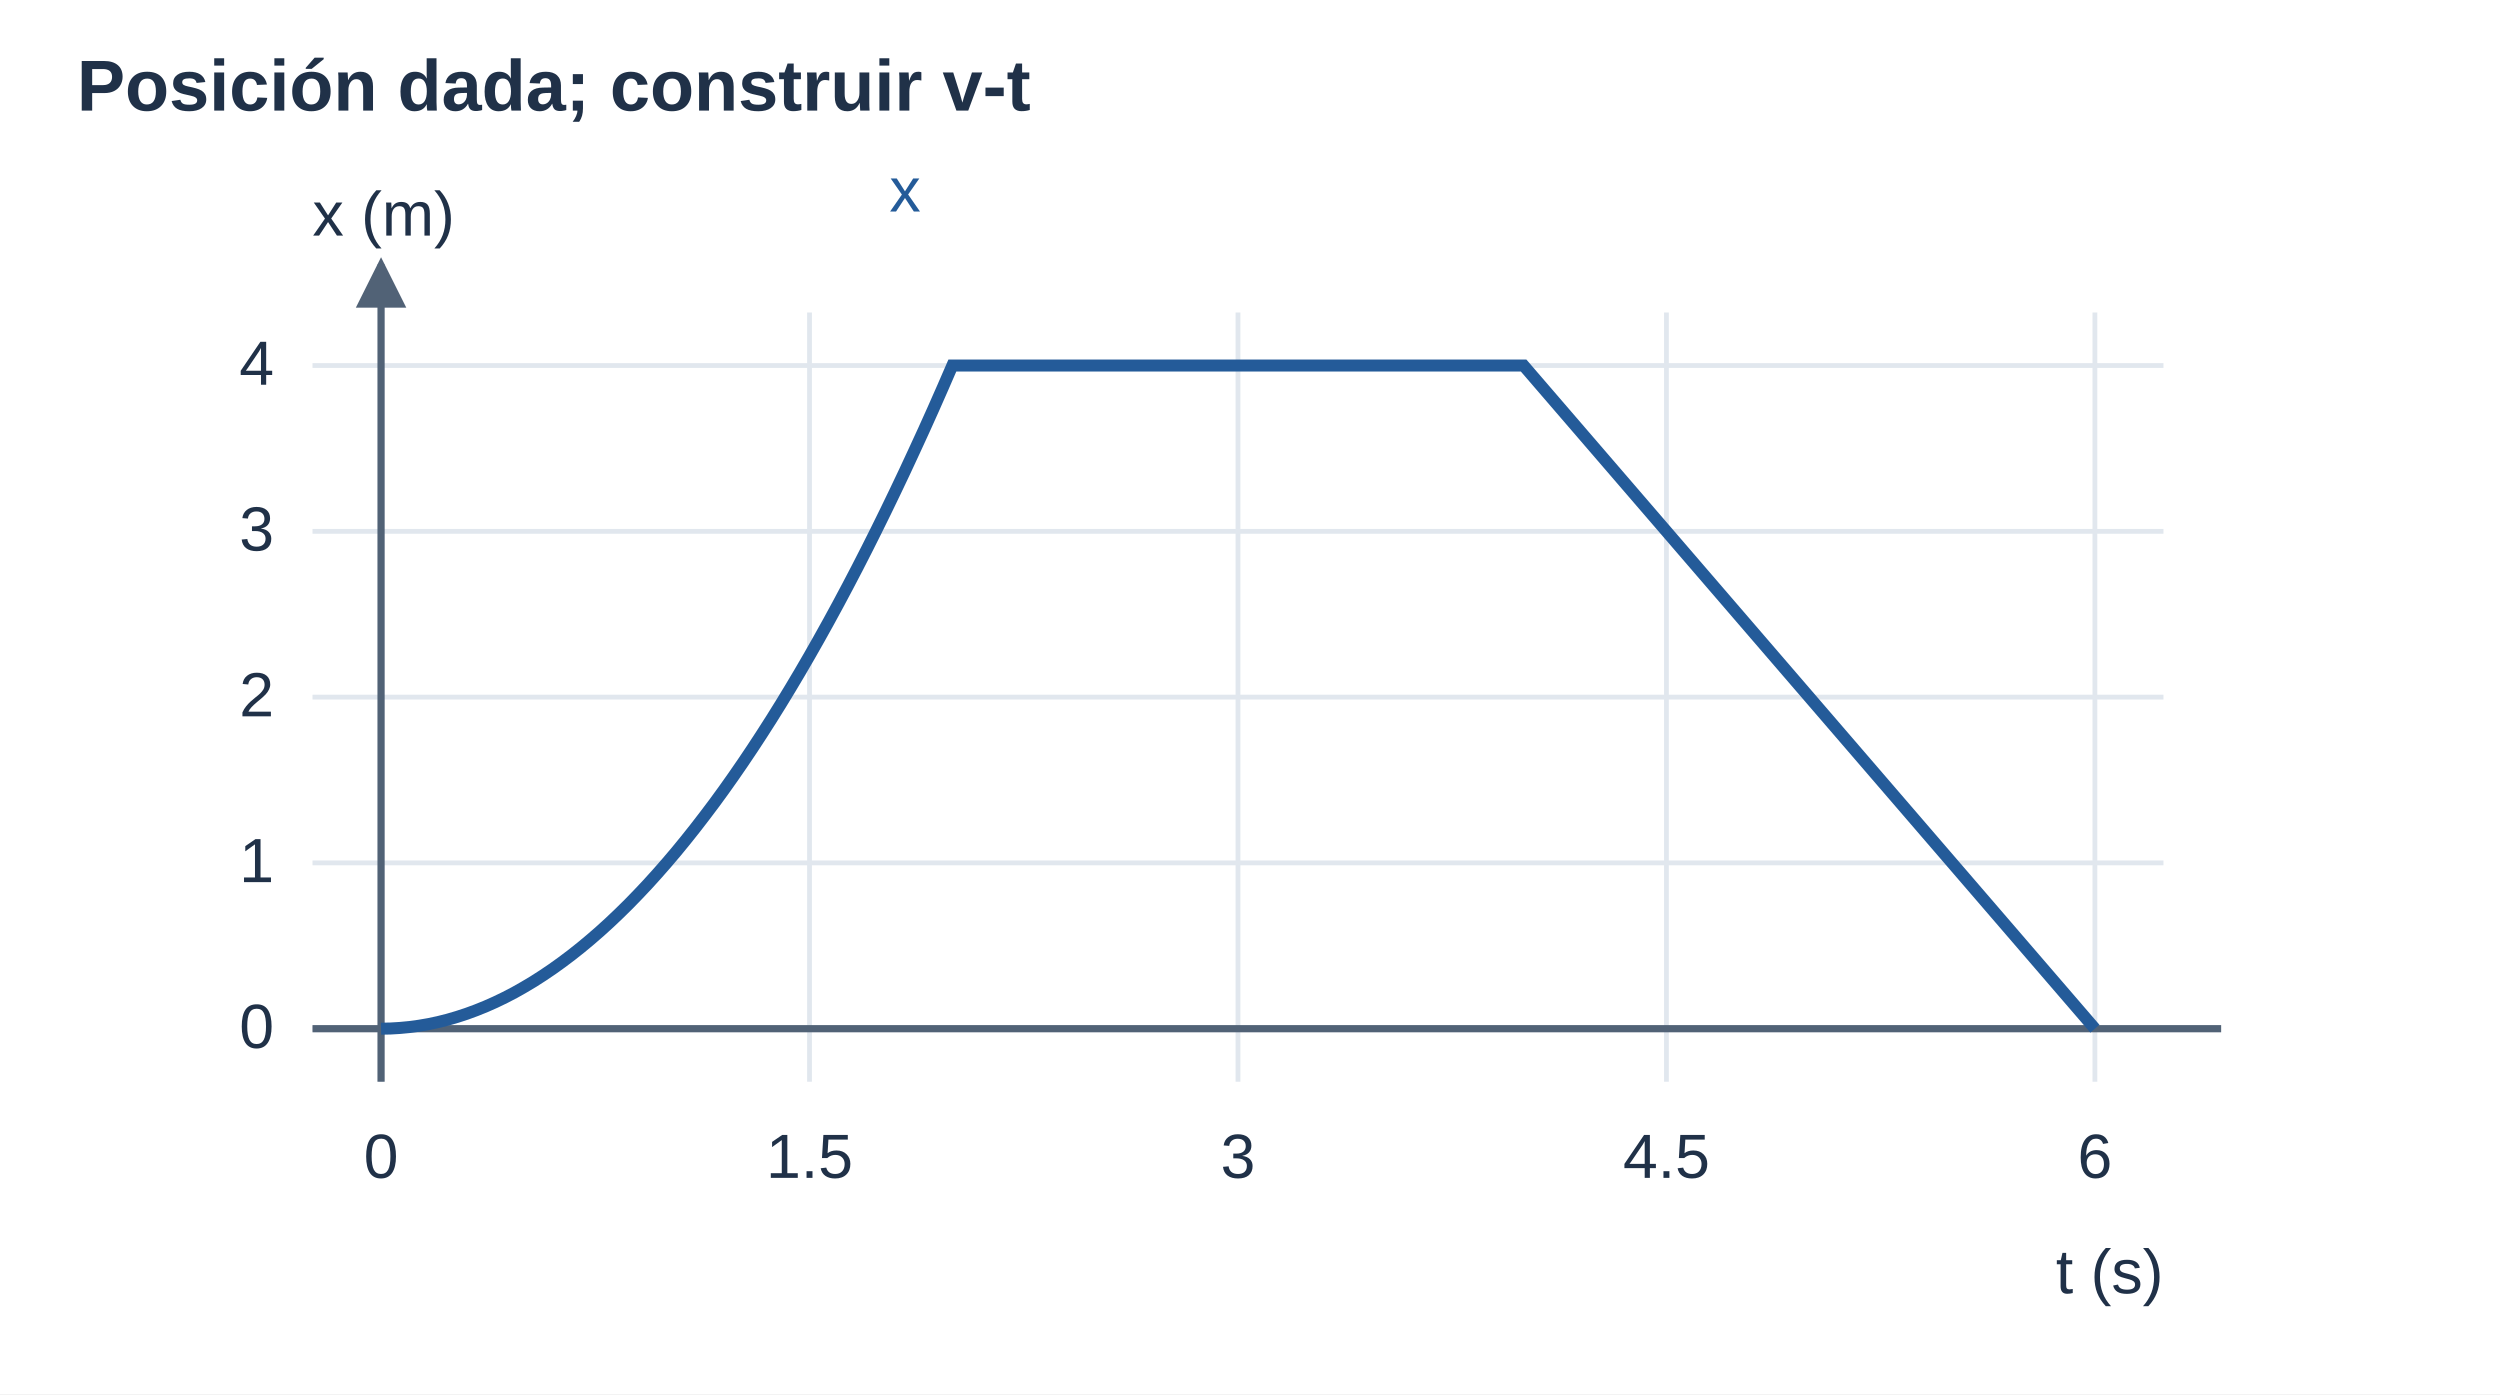
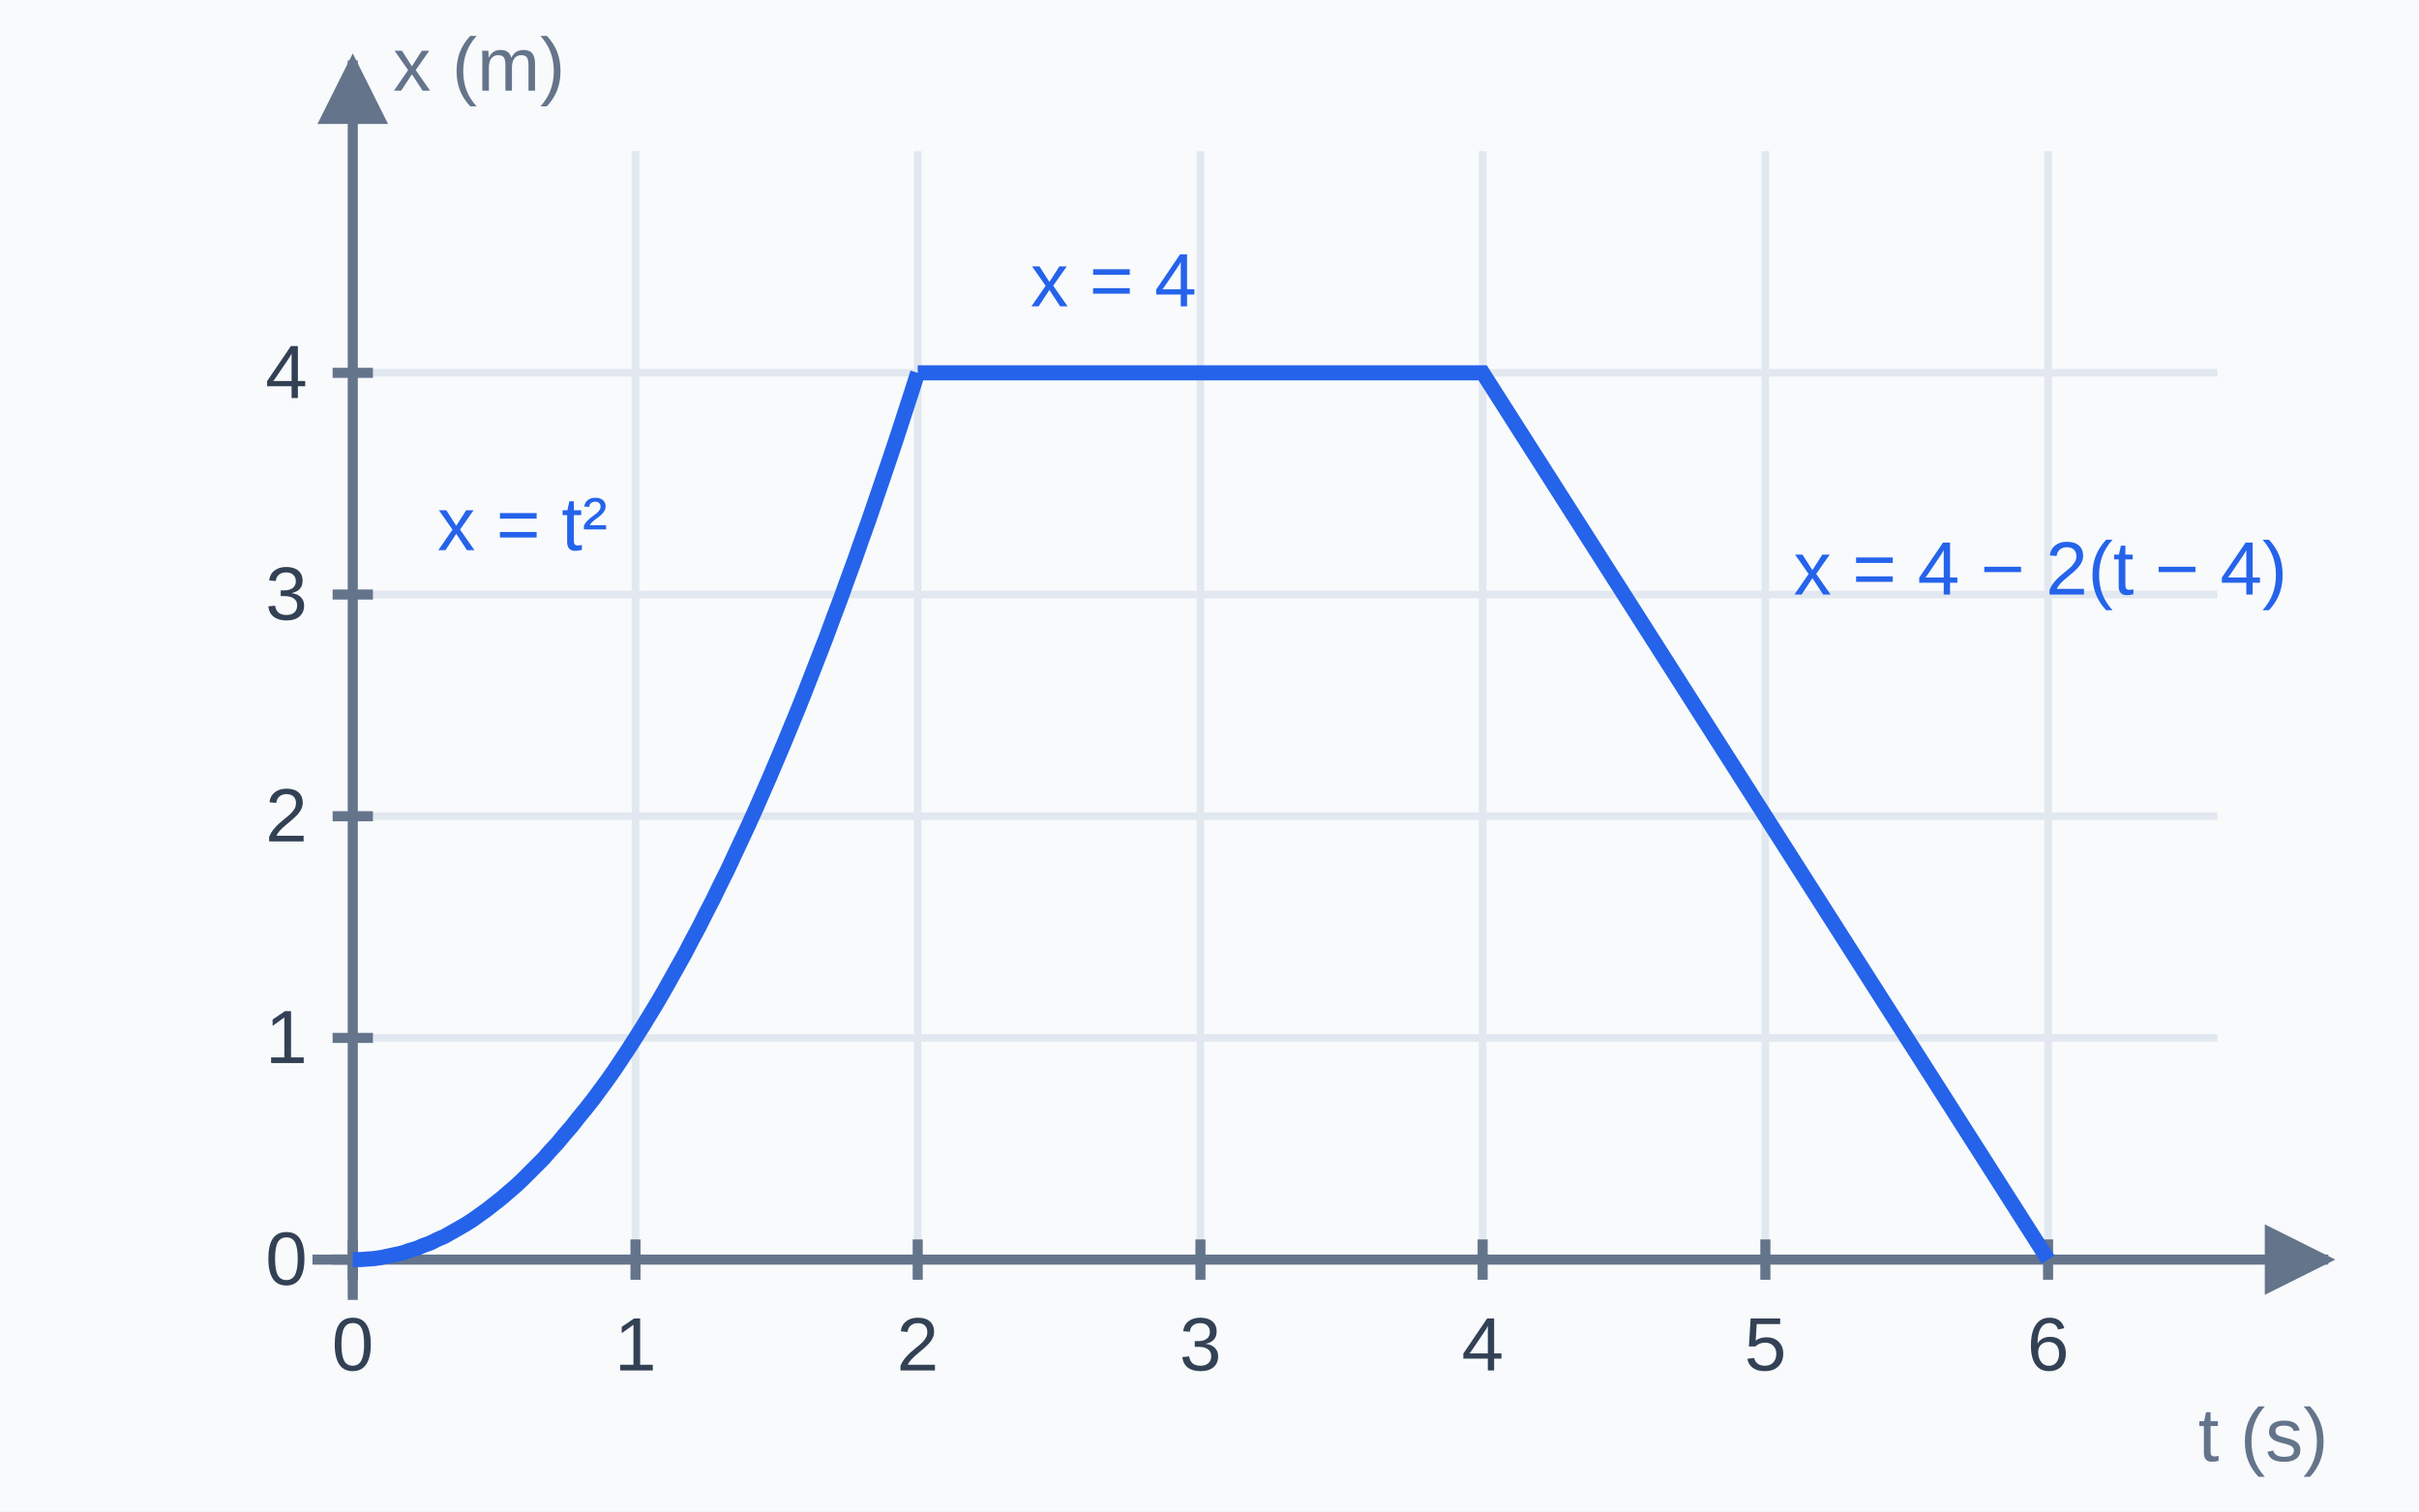
- <svg xmlns="http://www.w3.org/2000/svg" viewBox="0 0 520 290" role="img" aria-labelledby="title desc" style="max-width:100%;height:auto">
+ <svg xmlns="http://www.w3.org/2000/svg" viewBox="0 0 480 300" role="img" aria-labelledby="title desc">
  <defs>
-     <marker id="arrow" markerWidth="7" markerHeight="7" refX="6" refY="3.5" orient="auto-start-reverse">
-       <path d="M0 0 L7 3.5 L0 7Z" fill="context-stroke" />
+     <marker id="a-axis" viewBox="0 0 10 10" refX="9" refY="5" markerWidth="7" markerHeight="7" orient="auto-start-reverse">
+       <path d="M0 0 L10 5 L0 10 Z" fill="#64748b" />
+     </marker>
+     <marker id="a-blue" viewBox="0 0 10 10" refX="9" refY="5" markerWidth="7" markerHeight="7" orient="auto-start-reverse">
+       <path d="M0 0 L10 5 L0 10 Z" fill="#2563eb" />
+     </marker>
+     <marker id="a-amber" viewBox="0 0 10 10" refX="9" refY="5" markerWidth="7" markerHeight="7" orient="auto-start-reverse">
+       <path d="M0 0 L10 5 L0 10 Z" fill="#d97706" />
+     </marker>
+     <marker id="a-green" viewBox="0 0 10 10" refX="9" refY="5" markerWidth="7" markerHeight="7" orient="auto-start-reverse">
+       <path d="M0 0 L10 5 L0 10 Z" fill="#16a34a" />
+     </marker>
+     <marker id="a-red" viewBox="0 0 10 10" refX="9" refY="5" markerWidth="7" markerHeight="7" orient="auto-start-reverse">
+       <path d="M0 0 L10 5 L0 10 Z" fill="#dc2626" />
+     </marker>
+     <marker id="a-grey" viewBox="0 0 10 10" refX="9" refY="5" markerWidth="7" markerHeight="7" orient="auto-start-reverse">
+       <path d="M0 0 L10 5 L0 10 Z" fill="#94a3b8" />
    </marker>
  </defs>
-   <rect width="100%" height="100%" fill="white" />
-   <g font-family="Arial,sans-serif" font-size="13" fill="#203148">
-     <text x="16" y="23" font-size="15" font-weight="bold">Posición dada; construir v-t</text>
-     <path d="M79.26 65V225 M65 213.97H450" stroke="#e1e7ee" fill="none" />
-     <text x="79.26" y="245" text-anchor="middle">0</text>
-     <text x="57" y="217.97" text-anchor="end">0</text>
-     <path d="M168.38 65V225 M65 179.48H450" stroke="#e1e7ee" fill="none" />
-     <text x="168.38" y="245" text-anchor="middle">1.5</text>
-     <text x="57" y="183.48" text-anchor="end">1</text>
-     <path d="M257.50 65V225 M65 145.00H450" stroke="#e1e7ee" fill="none" />
-     <text x="257.50" y="245" text-anchor="middle">3</text>
-     <text x="57" y="149.00" text-anchor="end">2</text>
-     <path d="M346.62 65V225 M65 110.52H450" stroke="#e1e7ee" fill="none" />
-     <text x="346.62" y="245" text-anchor="middle">4.5</text>
-     <text x="57" y="114.52" text-anchor="end">3</text>
-     <path d="M435.74 65V225 M65 76.03H450" stroke="#e1e7ee" fill="none" />
-     <text x="435.74" y="245" text-anchor="middle">6</text>
-     <text x="57" y="80.03" text-anchor="end">4</text>
-     <path d="M65 213.97H462 M79.26 225V55" stroke="#516276" stroke-width="1.5" fill="none" marker-end="url(#arrow)" />
-     <text x="450" y="269" text-anchor="end">t (s)</text>
-     <text x="65" y="49">x (m)</text>
-     <polyline points="79.26,213.97 81.24,213.93 83.22,213.81 85.20,213.62 87.18,213.35 89.16,213.01 91.14,212.59 93.12,212.09 95.10,211.51 97.08,210.86 99.06,210.13 101.04,209.33 103.02,208.45 105.01,207.49 106.99,206.46 108.97,205.34 110.95,204.16 112.93,202.89 114.91,201.55 116.89,200.13 118.87,198.64 120.85,197.07 122.83,195.42 124.81,193.70 126.79,191.90 128.77,190.02 130.75,188.07 132.73,186.03 134.71,183.93 136.69,181.74 138.67,179.48 140.65,177.15 142.63,174.73 144.61,172.24 146.59,169.67 148.58,167.03 150.56,164.31 152.54,161.51 154.52,158.64 156.50,155.69 158.48,152.66 160.46,149.56 162.44,146.38 164.42,143.12 166.40,139.79 168.38,136.38 170.36,132.89 172.34,129.33 174.32,125.69 176.30,121.97 178.28,118.18 180.26,114.31 182.24,110.36 184.22,106.34 186.20,102.24 188.18,98.07 190.16,93.81 192.15,89.48 194.13,85.08 196.11,80.59 198.09,76.03 316.91,76.03 435.74,213.97" fill="none" stroke="#245b99" stroke-width="2.5" />
-     <text x="185" y="44" fill="#245b99">x</text>
+   <rect width="480" height="300" fill="#f8fafc" />
+   <g font-family="Arial, sans-serif">
+     <path d="M70.0 206.0 L440.0 206.0" fill="none" stroke="#e2e8f0" stroke-width="1.5" />
+     <path d="M70.0 162.0 L440.0 162.0" fill="none" stroke="#e2e8f0" stroke-width="1.5" />
+     <path d="M70.0 118.0 L440.0 118.0" fill="none" stroke="#e2e8f0" stroke-width="1.5" />
+     <path d="M70.0 74.0 L440.0 74.0" fill="none" stroke="#e2e8f0" stroke-width="1.5" />
+     <path d="M126.1 30.0 L126.1 250.0" fill="none" stroke="#e2e8f0" stroke-width="1.5" />
+     <path d="M182.1 30.0 L182.1 250.0" fill="none" stroke="#e2e8f0" stroke-width="1.5" />
+     <path d="M238.2 30.0 L238.2 250.0" fill="none" stroke="#e2e8f0" stroke-width="1.5" />
+     <path d="M294.2 30.0 L294.2 250.0" fill="none" stroke="#e2e8f0" stroke-width="1.5" />
+     <path d="M350.3 30.0 L350.3 250.0" fill="none" stroke="#e2e8f0" stroke-width="1.5" />
+     <path d="M406.4 30.0 L406.4 250.0" fill="none" stroke="#e2e8f0" stroke-width="1.5" />
+     <path d="M62.0 250.0 L462.0 250.0" fill="none" stroke="#64748b" stroke-width="2" marker-end="url(#a-axis)" />
+     <path d="M70.0 258.0 L70.0 12.0" fill="none" stroke="#64748b" stroke-width="2" marker-end="url(#a-axis)" />
+     <path d="M70.0 246.0 L70.0 254.0" fill="none" stroke="#64748b" stroke-width="2" />
+     <text x="70.0" y="272.0" font-size="15" text-anchor="middle" fill="#334155">0</text>
+     <path d="M126.1 246.0 L126.1 254.0" fill="none" stroke="#64748b" stroke-width="2" />
+     <text x="126.1" y="272.0" font-size="15" text-anchor="middle" fill="#334155">1</text>
+     <path d="M182.1 246.0 L182.1 254.0" fill="none" stroke="#64748b" stroke-width="2" />
+     <text x="182.1" y="272.0" font-size="15" text-anchor="middle" fill="#334155">2</text>
+     <path d="M238.2 246.0 L238.2 254.0" fill="none" stroke="#64748b" stroke-width="2" />
+     <text x="238.2" y="272.0" font-size="15" text-anchor="middle" fill="#334155">3</text>
+     <path d="M294.2 246.0 L294.2 254.0" fill="none" stroke="#64748b" stroke-width="2" />
+     <text x="294.2" y="272.0" font-size="15" text-anchor="middle" fill="#334155">4</text>
+     <path d="M350.3 246.0 L350.3 254.0" fill="none" stroke="#64748b" stroke-width="2" />
+     <text x="350.3" y="272.0" font-size="15" text-anchor="middle" fill="#334155">5</text>
+     <path d="M406.4 246.0 L406.4 254.0" fill="none" stroke="#64748b" stroke-width="2" />
+     <text x="406.4" y="272.0" font-size="15" text-anchor="middle" fill="#334155">6</text>
+     <path d="M66.0 250.0 L74.0 250.0" fill="none" stroke="#64748b" stroke-width="2" />
+     <text x="61.0" y="255.0" font-size="15" text-anchor="end" fill="#334155">0</text>
+     <path d="M66.0 206.0 L74.0 206.0" fill="none" stroke="#64748b" stroke-width="2" />
+     <text x="61.0" y="211.0" font-size="15" text-anchor="end" fill="#334155">1</text>
+     <path d="M66.0 162.0 L74.0 162.0" fill="none" stroke="#64748b" stroke-width="2" />
+     <text x="61.0" y="167.0" font-size="15" text-anchor="end" fill="#334155">2</text>
+     <path d="M66.0 118.0 L74.0 118.0" fill="none" stroke="#64748b" stroke-width="2" />
+     <text x="61.0" y="123.0" font-size="15" text-anchor="end" fill="#334155">3</text>
+     <path d="M66.0 74.0 L74.0 74.0" fill="none" stroke="#64748b" stroke-width="2" />
+     <text x="61.0" y="79.0" font-size="15" text-anchor="end" fill="#334155">4</text>
+     <text x="462.0" y="290.0" font-size="15" text-anchor="end" fill="#64748b">t (s)</text>
+     <text x="78.0" y="18.0" font-size="15" text-anchor="start" fill="#64748b">x (m)</text>
+     <polyline points="70.0,250.0 71.4,250.0 72.8,249.9 74.2,249.8 75.6,249.6 77.0,249.3 78.4,249.0 79.8,248.7 81.2,248.2 82.6,247.8 84.0,247.2 85.4,246.7 86.8,246.0 88.2,245.4 89.6,244.6 91.0,243.8 92.4,243.0 93.8,242.1 95.2,241.1 96.6,240.1 98.0,239.0 99.4,237.9 100.8,236.7 102.2,235.5 103.6,234.2 105.0,232.8 106.4,231.4 107.8,230.0 109.2,228.4 110.6,226.9 112.0,225.2 113.4,223.6 114.8,221.8 116.2,220.1 117.7,218.2 119.1,216.3 120.5,214.4 121.9,212.4 123.3,210.3 124.7,208.2 126.1,206.0 127.5,203.8 128.9,201.5 130.3,199.2 131.7,196.8 133.1,194.3 134.5,191.8 135.9,189.3 137.3,186.6 138.7,184.0 140.1,181.2 141.5,178.5 142.9,175.6 144.3,172.8 145.7,169.8 147.1,166.8 148.5,163.8 149.9,160.7 151.3,157.5 152.7,154.3 154.1,151.0 155.5,147.7 156.9,144.3 158.3,140.9 159.7,137.4 161.1,133.8 162.5,130.2 163.9,126.6 165.3,122.8 166.7,119.1 168.1,115.2 169.5,111.4 170.9,107.4 172.3,103.5 173.7,99.4 175.1,95.3 176.5,91.2 177.9,87.0 179.3,82.7 180.7,78.4 182.1,74.0" fill="none" stroke="#2563eb" stroke-width="3" />
+     <polyline points="182.1,74.0 294.2,74.0 406.4,250.0" fill="none" stroke="#2563eb" stroke-width="3" />
+     <text x="86.8" y="109.2" font-size="15" text-anchor="start" fill="#2563eb">x = t²</text>
+     <text x="204.5" y="60.8" font-size="15" text-anchor="start" fill="#2563eb">x = 4</text>
+     <text x="355.9" y="118.0" font-size="15" text-anchor="start" fill="#2563eb">x = 4 − 2(t − 4)</text>
  </g>
</svg>
